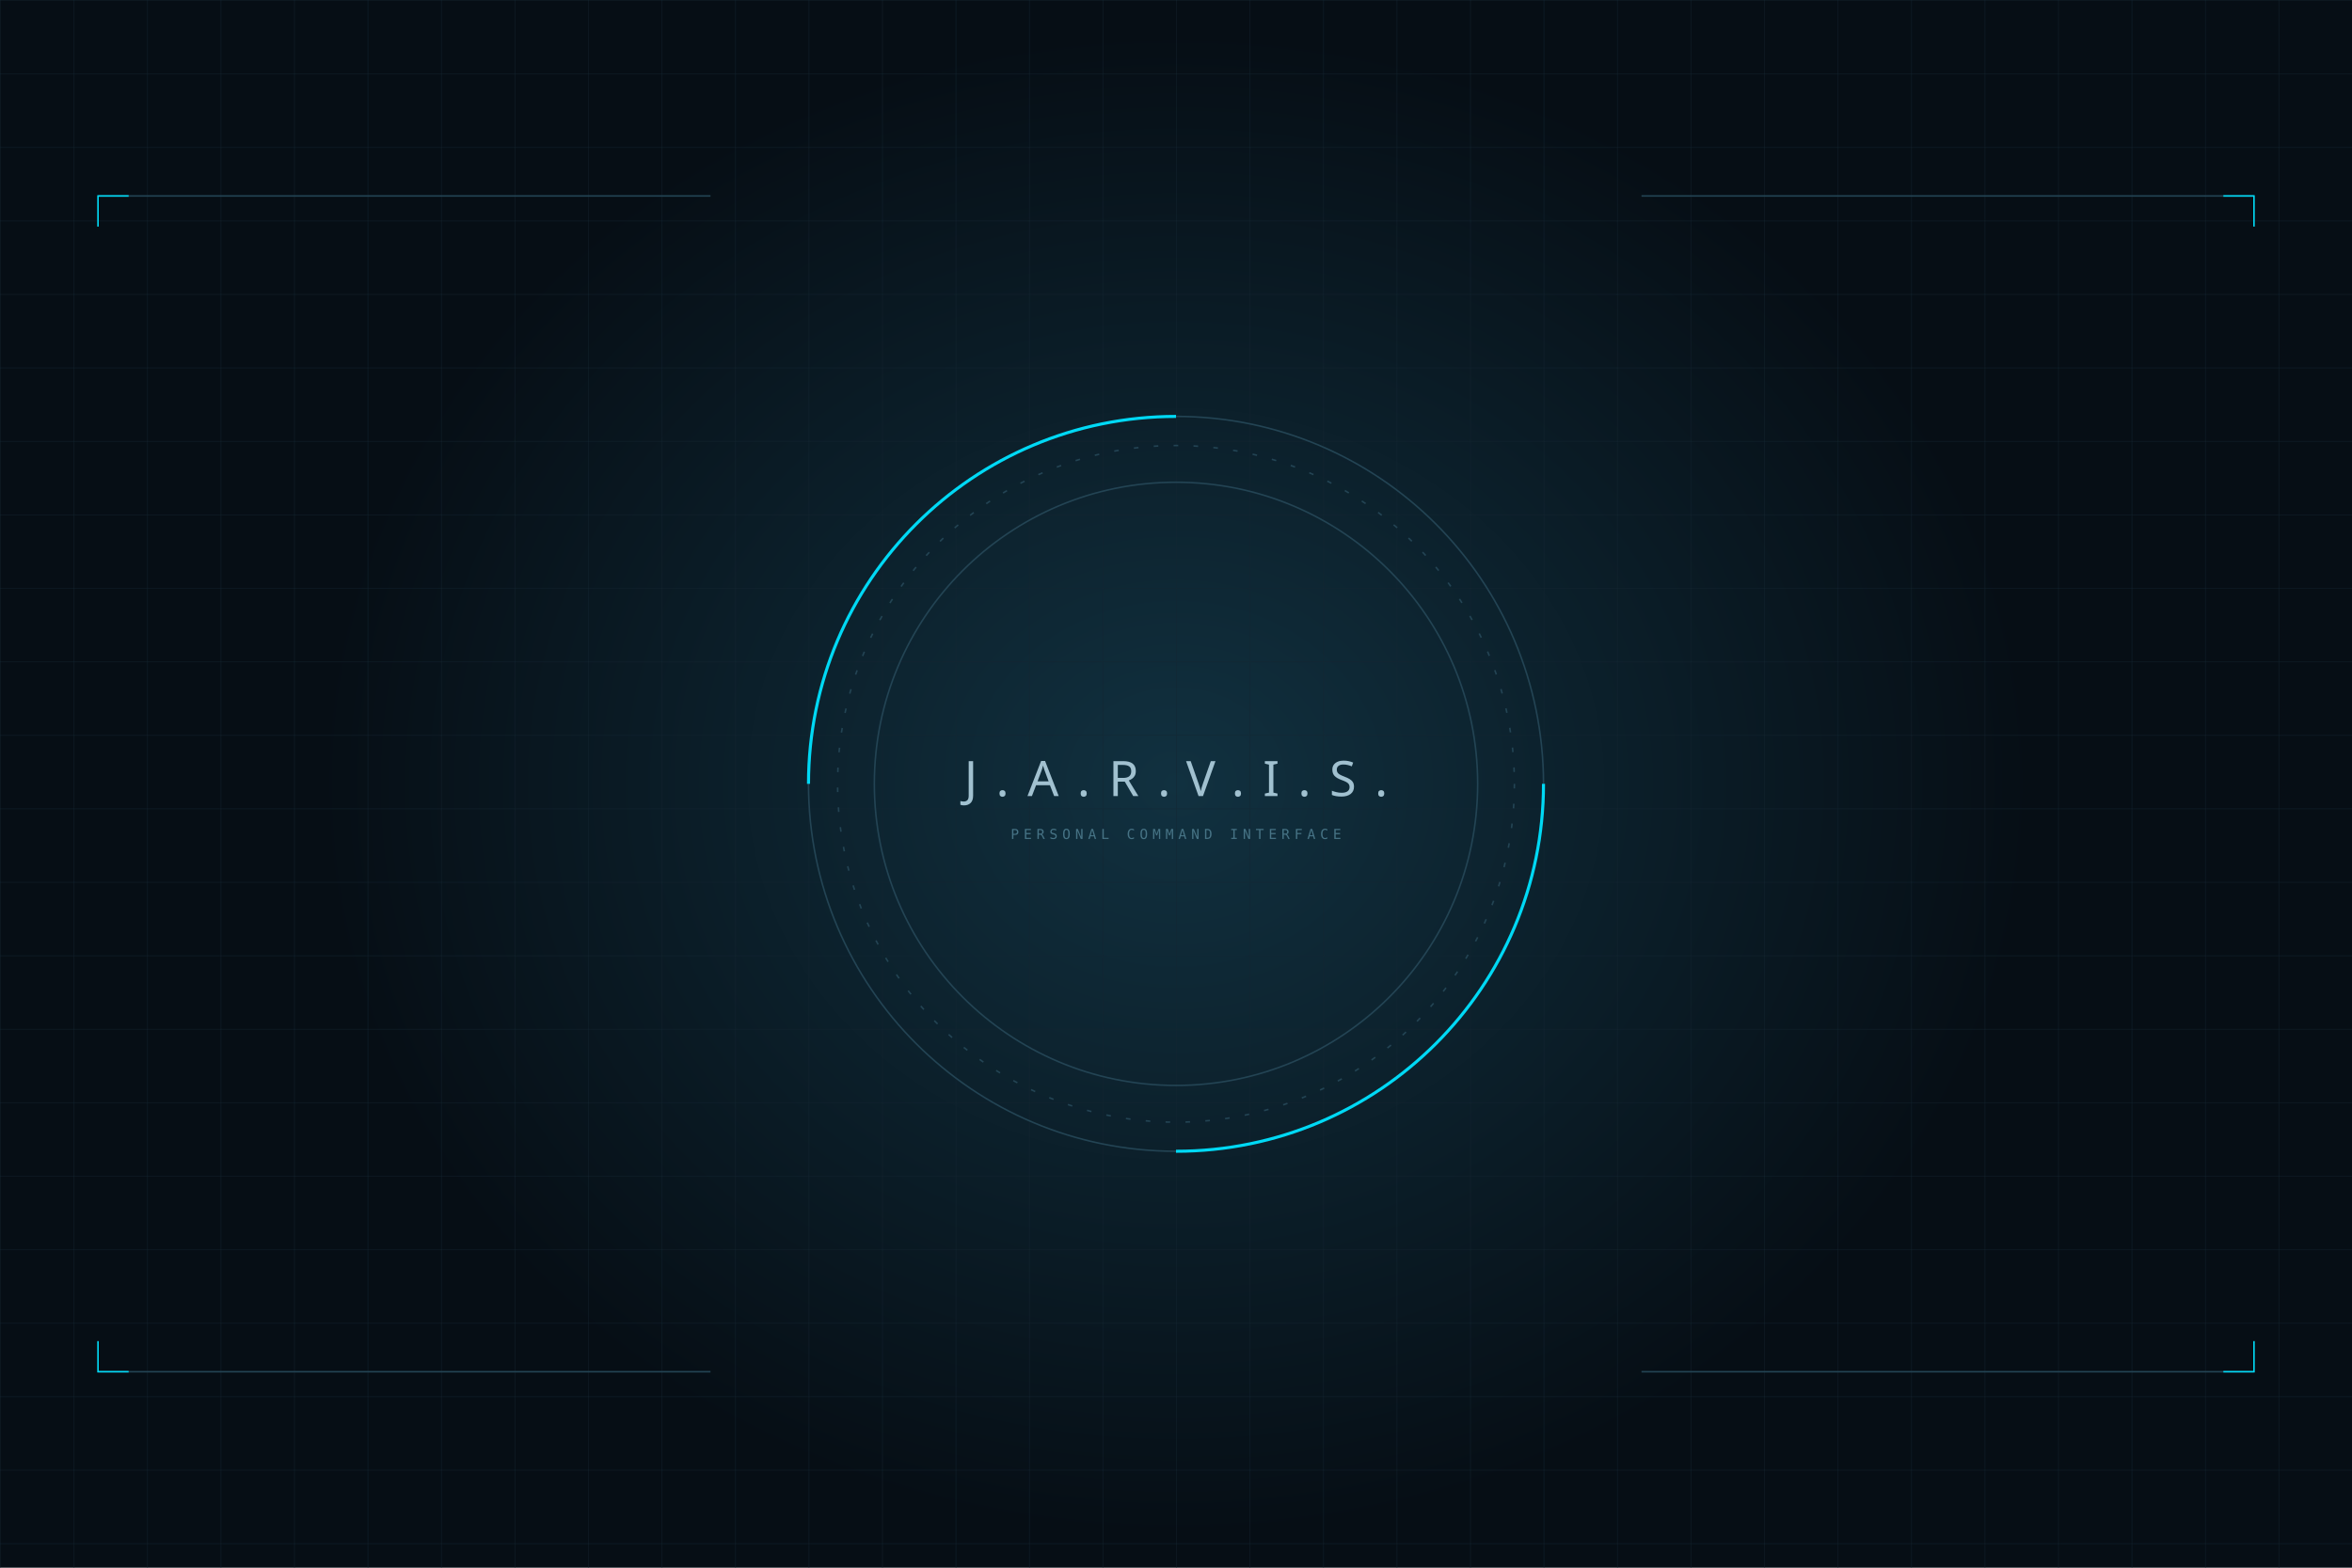
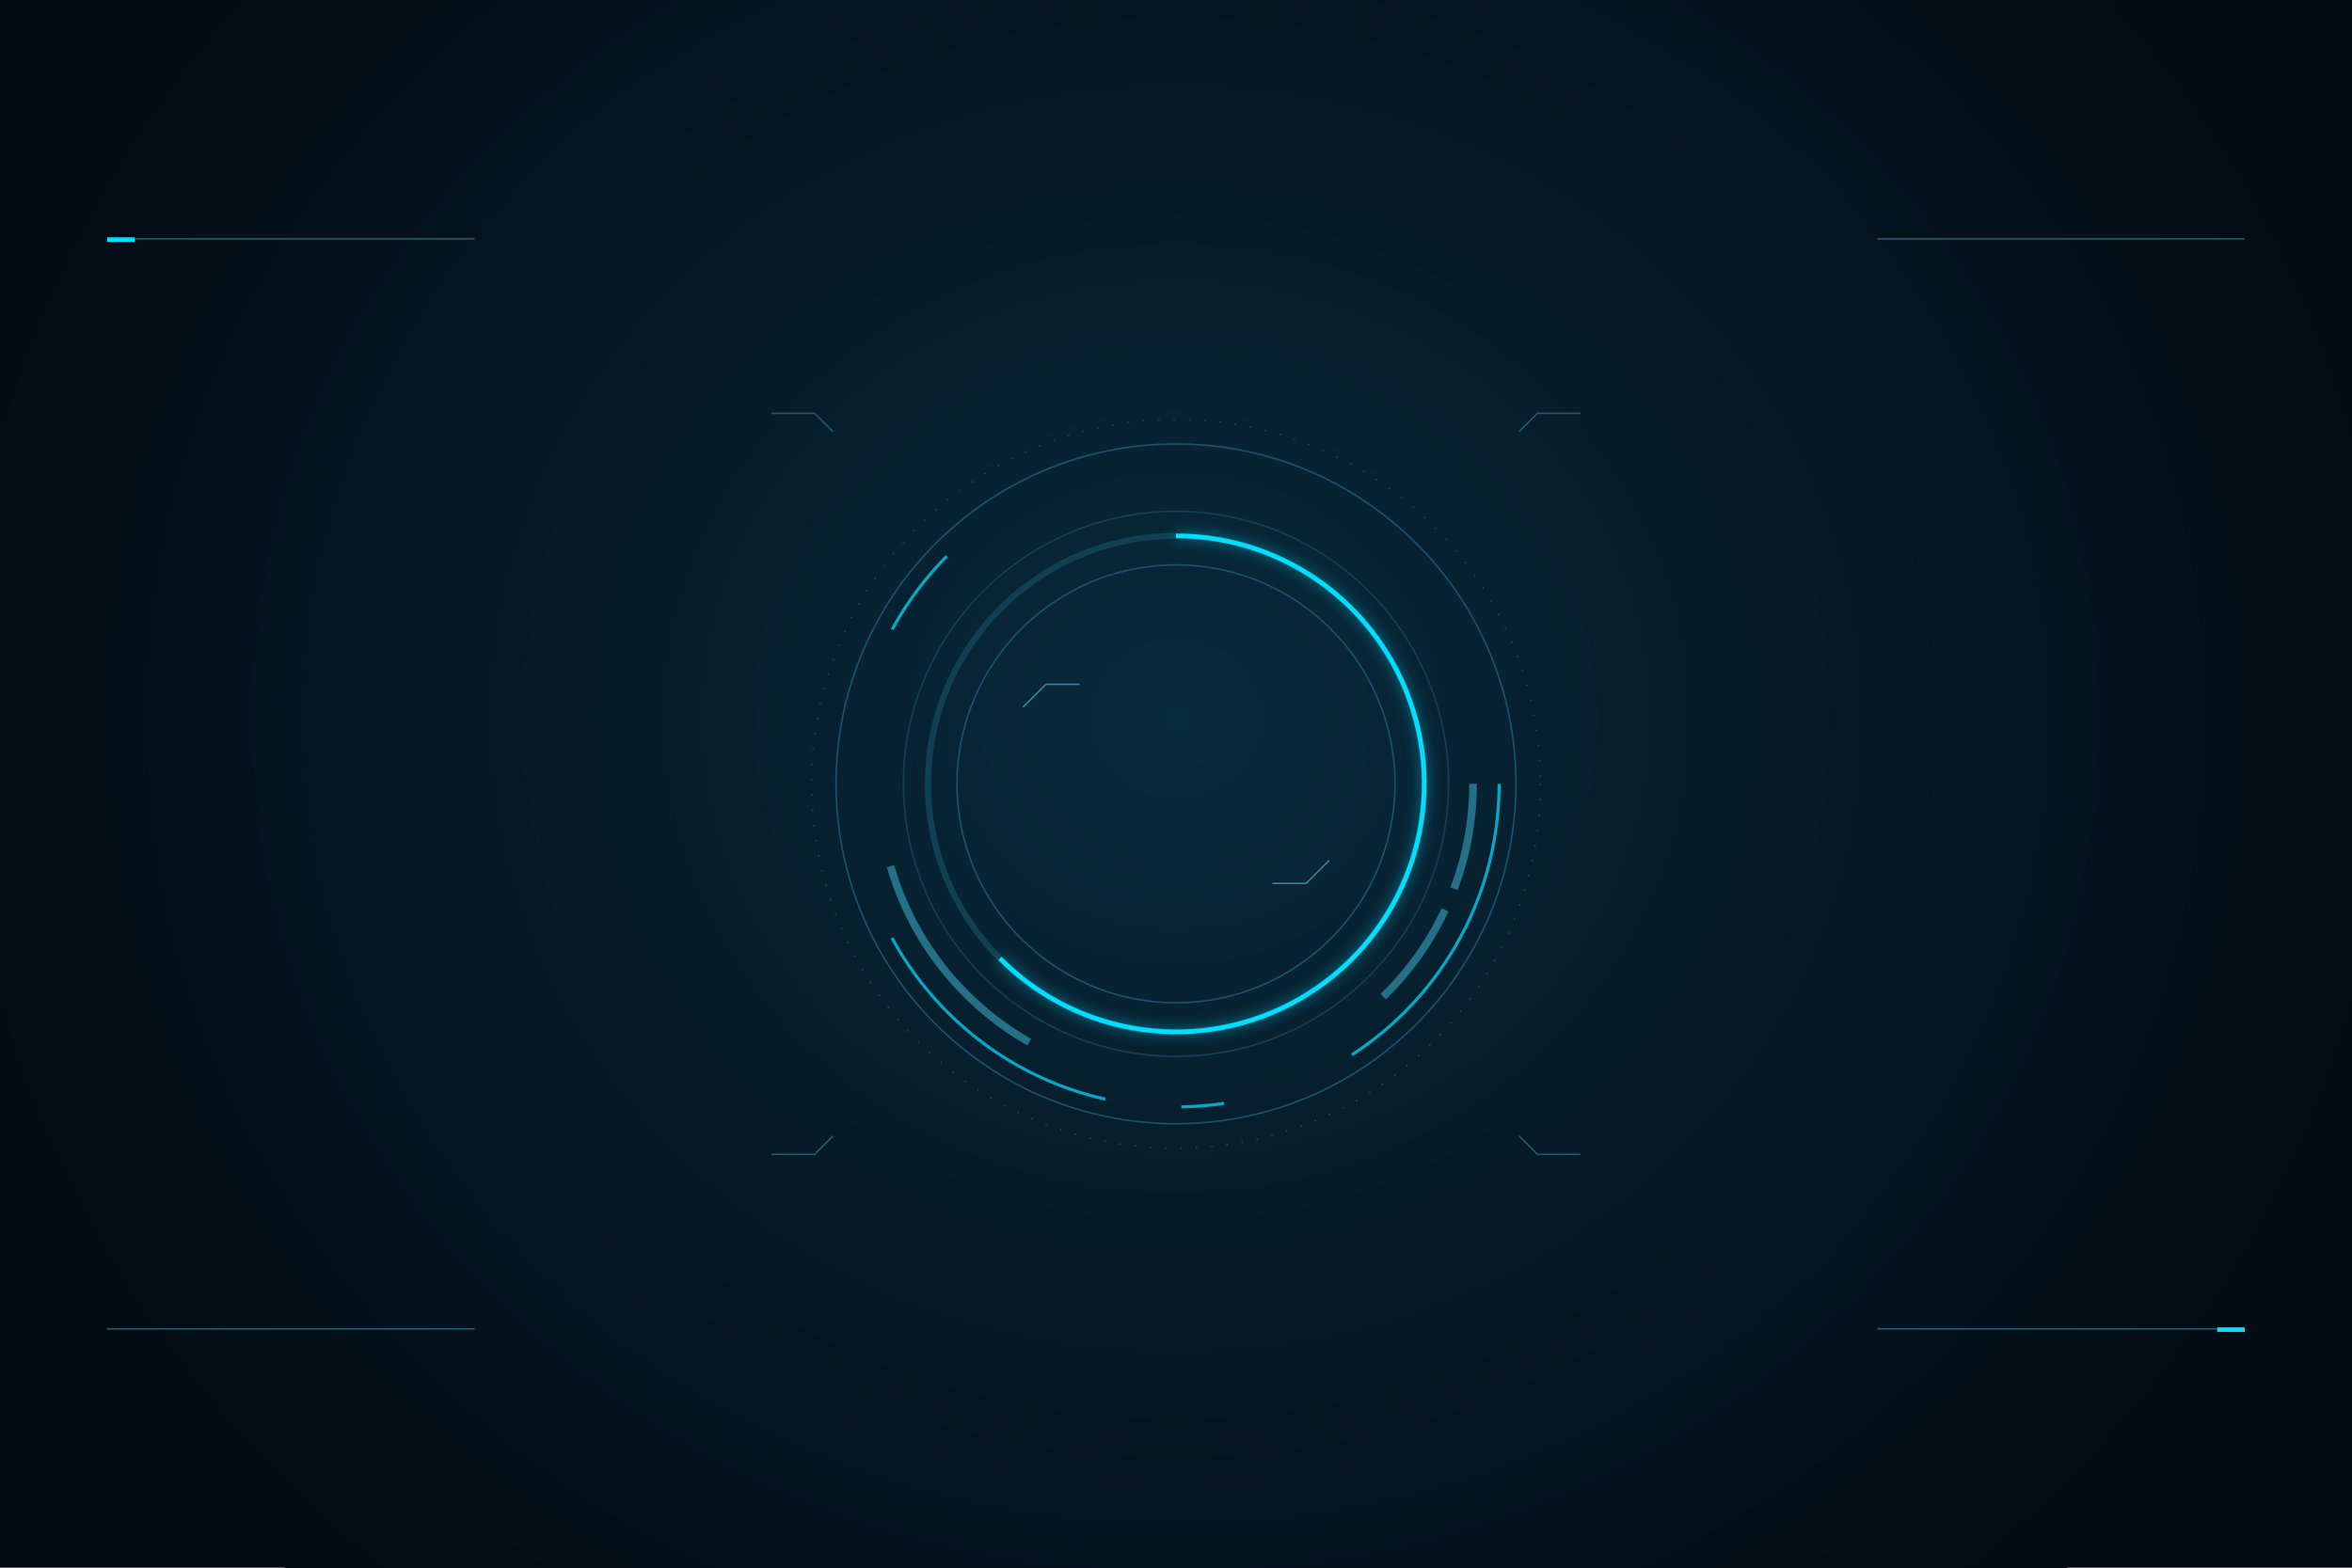
<svg xmlns="http://www.w3.org/2000/svg" width="3072" height="2048" viewBox="0 0 1536 1024">
  <defs>
-     <pattern id="grid" width="48" height="48" patternUnits="userSpaceOnUse">
-       <path d="M48 0H0V48" fill="none" stroke="#142632" stroke-width=".5" />
-     </pattern>
-     <radialGradient id="halo">
-       <stop stop-color="#113140" />
-       <stop offset="1" stop-color="#060e15" />
+     <radialGradient id="field">
+       <stop stop-color="#082b3d" />
+       <stop offset=".55" stop-color="#061723" />
+       <stop offset="1" stop-color="#030b12" />
    </radialGradient>
+     <filter id="glow">
+       <feGaussianBlur stdDeviation="4" />
+     </filter>
  </defs>
-   <path fill="#060e15" d="M0 0H1536V1024H0Z" />
-   <ellipse cx="768" cy="512" rx="560" ry="490" fill="url(#halo)" />
-   <path fill="url(#grid)" d="M0 0H1536V1024H0Z" />
-   <g fill="none" stroke="#234454">
-     <circle cx="768" cy="512" r="240" />
-     <circle cx="768" cy="512" r="221" stroke-dasharray="3 10" />
-     <circle cx="768" cy="512" r="197" />
-     <path d="M64 128H464M1072 128H1472M64 896H464M1072 896H1472" />
+   <rect width="1536" height="1024" fill="#030b12" />
+   <ellipse cx="768" cy="470" rx="850" ry="760" fill="url(#field)" />
+   <g transform="translate(768 512)" fill="none">
+     <circle r="238" stroke="#19465c" stroke-dasharray="1 9" />
+     <circle r="222" stroke="#1b536b" />
+     <circle r="211" stroke="#00aaca" stroke-width="2" stroke-dasharray="210 90 28 50 180 210 60 500" />
+     <circle r="194" stroke="#247087" stroke-width="5" stroke-dasharray="70 15 70 250 150 700" />
+     <circle r="178" stroke="#163f51" />
+     <circle r="162" stroke="#104052" stroke-width="4" />
+     <path d="M0-162A162 162 0 1 1-115 114" stroke="#00dfff" stroke-width="3" />
+     <path d="M0-162A162 162 0 1 1-115 114" stroke="#00dfff" stroke-width="5" opacity=".4" filter="url(#glow)" />
+     <circle r="143" stroke="#1b536a" />
+     <path d="M-100-50l15-15h22M100 50l-15 15h-22" stroke="#3a839b" />
  </g>
-   <g stroke="#00d9f5" fill="none">
-     <path d="M528 512a240 240 0 0 1 240-240M1008 512a240 240 0 0 1-240 240" stroke-width="2" />
-     <path d="M64 148V128H84M1472 148V128H1452M64 876V896H84M1472 876V896H1452" />
+   <g fill="none" stroke="#24596e">
+     <path d="M70 156h240M1226 156h240M70 868h240M1226 868h240M504 270h28l12 12M1032 270h-28l-12 12M504 754h28l12-12M1032 754h-28l-12-12" />
  </g>
-   <text x="768" y="520" text-anchor="middle" fill="#a1c1d0" font-family="sans-serif" font-size="32" letter-spacing="12">J.A.R.V.I.S.</text>
-   <text x="768" y="548" text-anchor="middle" fill="#467385" font-family="monospace" font-size="9" letter-spacing="3">PERSONAL COMMAND INTERFACE</text>
+   <g fill="#00dfff">
+     <rect x="70" y="155" width="18" height="3" />
+     <rect x="1448" y="867" width="18" height="3" />
+   </g>
</svg>
